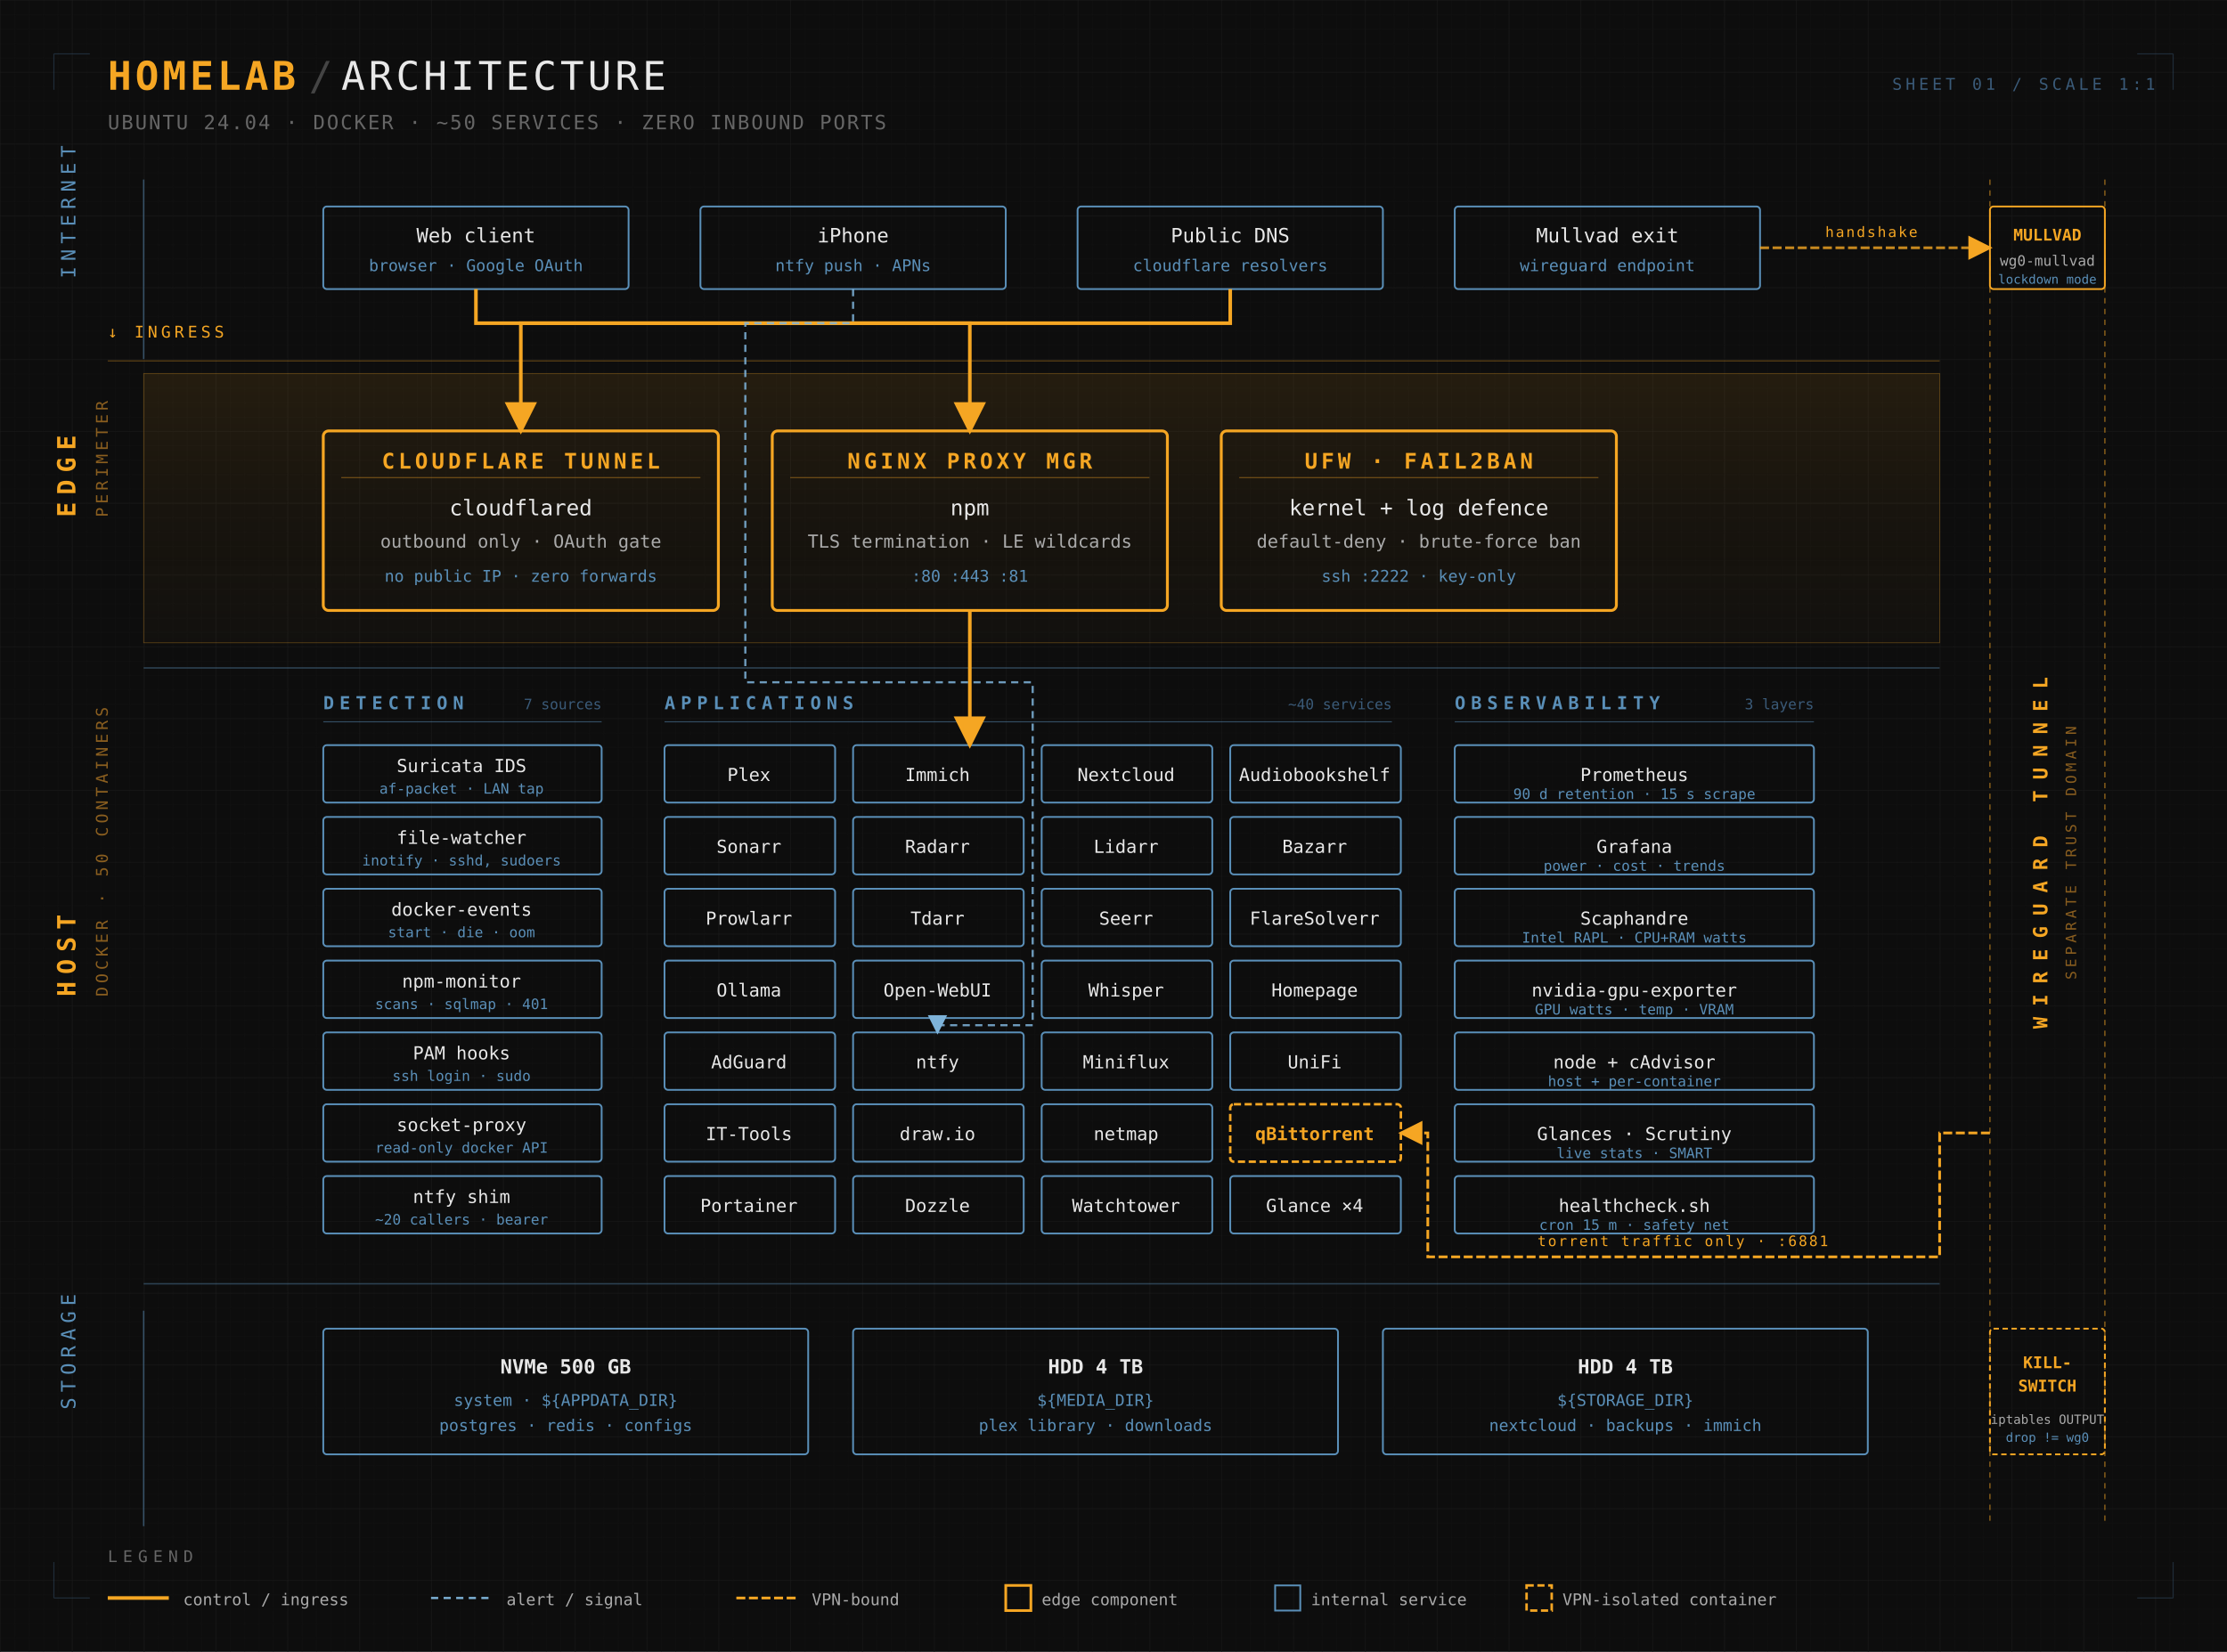
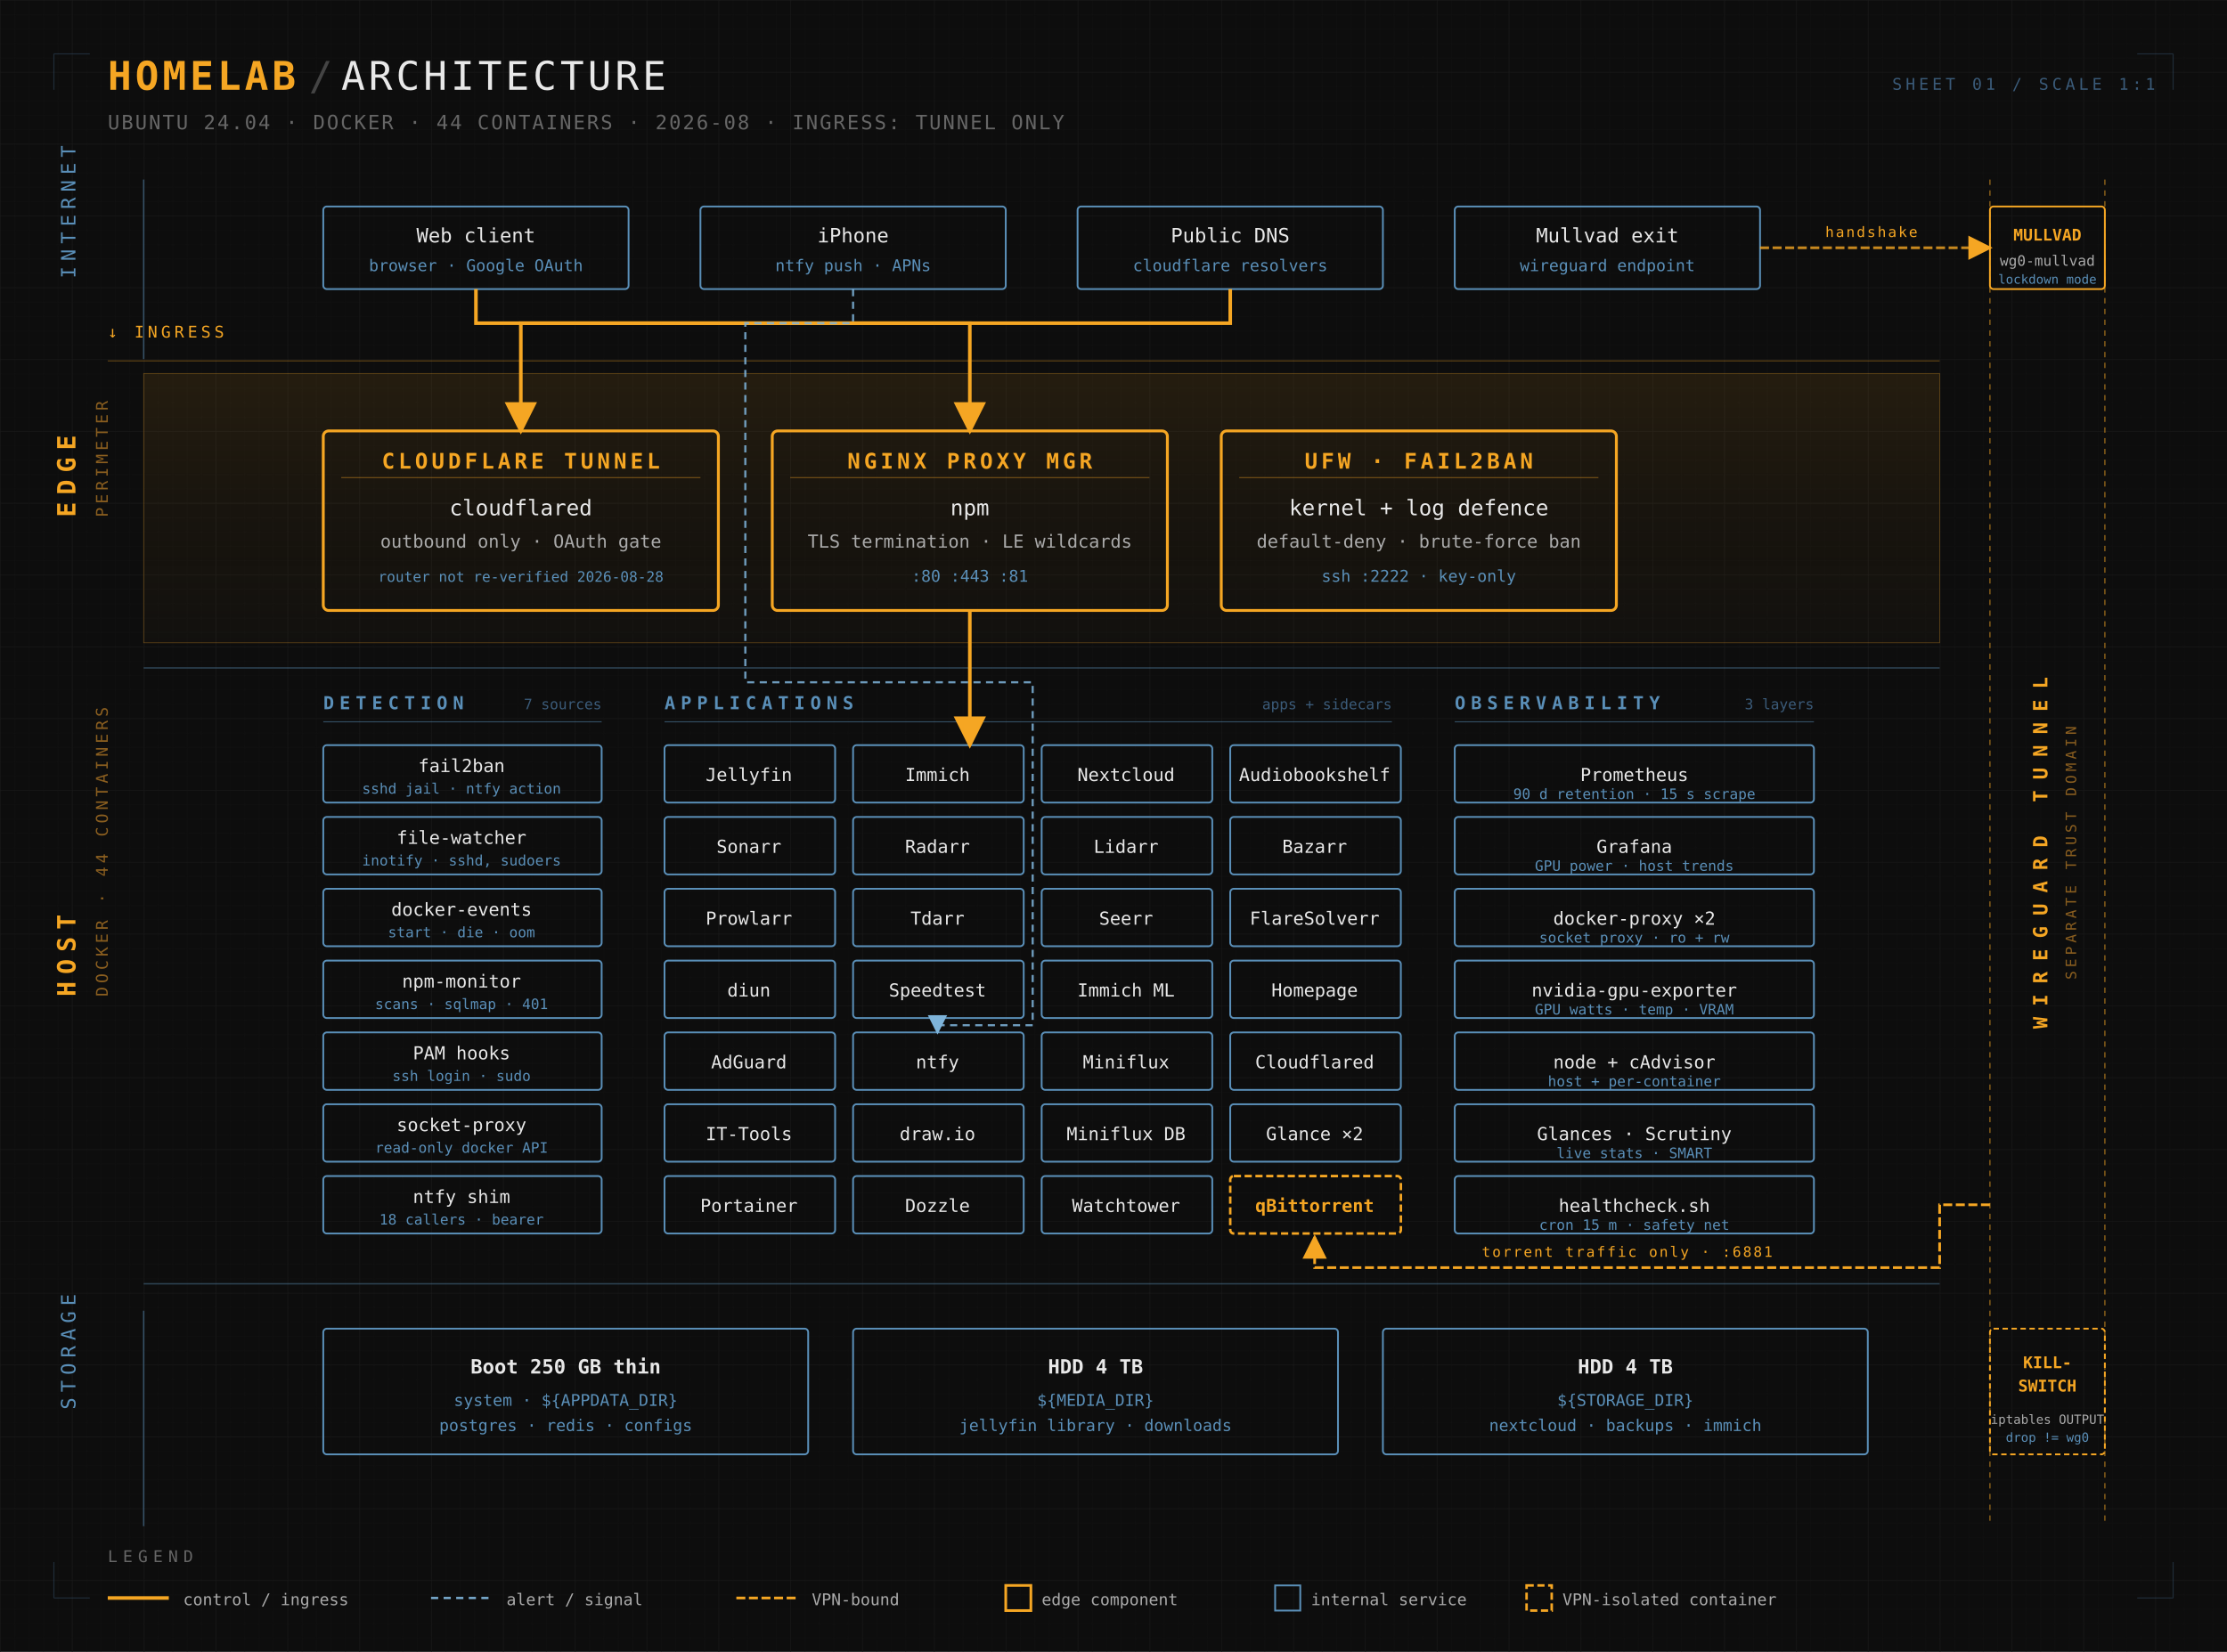
<svg xmlns="http://www.w3.org/2000/svg" viewBox="0 0 1240 920" font-family="'Cascadia Mono','Cascadia Code','JetBrains Mono','SF Mono',Menlo,monospace">
  <defs>
    <pattern id="grid" width="40" height="40" patternUnits="userSpaceOnUse">
      <path d="M 40 0 L 0 0 0 40" fill="none" stroke="#1a1a1a" stroke-width="0.5" />
    </pattern>
    <pattern id="gridFine" width="8" height="8" patternUnits="userSpaceOnUse">
      <path d="M 8 0 L 0 0 0 8" fill="none" stroke="#141414" stroke-width="0.3" />
    </pattern>
    <linearGradient id="edgeBand" x1="0" y1="0" x2="0" y2="1">
      <stop offset="0%" stop-color="#f5a623" stop-opacity="0.10" />
      <stop offset="50%" stop-color="#f5a623" stop-opacity="0.05" />
      <stop offset="100%" stop-color="#f5a623" stop-opacity="0.02" />
    </linearGradient>
    <linearGradient id="edgeRule" x1="0" y1="0" x2="1" y2="0">
      <stop offset="0%" stop-color="#f5a623" stop-opacity="0.2" />
      <stop offset="10%" stop-color="#f5a623" stop-opacity="1.0" />
      <stop offset="90%" stop-color="#f5a623" stop-opacity="1.0" />
      <stop offset="100%" stop-color="#f5a623" stop-opacity="0.2" />
    </linearGradient>
    <marker id="arrowAmber" markerWidth="9" markerHeight="9" refX="8" refY="4.5" orient="auto">
      <path d="M0,0 L9,4.5 L0,9 z" fill="#f5a623" />
    </marker>
    <marker id="arrowBlue" markerWidth="9" markerHeight="9" refX="8" refY="4.5" orient="auto">
      <path d="M0,0 L9,4.5 L0,9 z" fill="#7eb3d9" />
    </marker>
    <marker id="arrowDim" markerWidth="9" markerHeight="9" refX="8" refY="4.5" orient="auto">
      <path d="M0,0 L9,4.5 L0,9 z" fill="#3a5a78" />
    </marker>
  </defs>
  <rect width="1240" height="920" fill="#0d0d0d" />
  <rect width="1240" height="920" fill="url(#gridFine)" />
  <rect width="1240" height="920" fill="url(#grid)" />
  <text x="60" y="50" font-size="22" fill="#f5a623" font-weight="700" letter-spacing="2">HOMELAB</text>
  <text x="172" y="50" font-size="22" fill="#444" font-weight="300">/</text>
  <text x="190" y="50" font-size="22" fill="#e8e8e8" font-weight="300" letter-spacing="2">ARCHITECTURE</text>
-   <text x="60" y="72" font-size="11" fill="#666" letter-spacing="1">UBUNTU 24.04 · DOCKER · ~50 SERVICES · ZERO INBOUND PORTS</text>
+   <text x="60" y="72" font-size="11" fill="#666" letter-spacing="1">UBUNTU 24.04 · DOCKER · 44 CONTAINERS · 2026-08 · INGRESS: TUNNEL ONLY</text>
  <g stroke="#3a5a78" stroke-width="0.6" fill="none" stroke-opacity="0.4">
    <path d="M 30 30 L 30 50 M 30 30 L 50 30" />
    <path d="M 1210 30 L 1210 50 M 1210 30 L 1190 30" />
    <path d="M 30 890 L 30 870 M 30 890 L 50 890" />
    <path d="M 1210 890 L 1210 870 M 1210 890 L 1190 890" />
  </g>
  <text x="1200" y="50" font-size="9" fill="#3a5a78" text-anchor="end" letter-spacing="2">SHEET 01 / SCALE 1:1</text>
  <text x="42" y="155" font-size="11" fill="#5a8fb8" letter-spacing="3" transform="rotate(-90,42,155)">INTERNET</text>
  <line x1="80" y1="100" x2="80" y2="200" stroke="#5a8fb8" stroke-width="0.8" stroke-opacity="0.5" />
  <g stroke="#5a8fb8" stroke-width="1" fill="none">
    <rect x="180" y="115" width="170" height="46" rx="2" />
    <rect x="390" y="115" width="170" height="46" rx="2" />
    <rect x="600" y="115" width="170" height="46" rx="2" />
    <rect x="810" y="115" width="170" height="46" rx="2" />
  </g>
  <g font-size="11" fill="#e8e8e8" text-anchor="middle">
    <text x="265" y="135">Web client</text>
    <text x="265" y="151" font-size="9" fill="#5a8fb8">browser · Google OAuth</text>
    <text x="475" y="135">iPhone</text>
    <text x="475" y="151" font-size="9" fill="#5a8fb8">ntfy push · APNs</text>
    <text x="685" y="135">Public DNS</text>
    <text x="685" y="151" font-size="9" fill="#5a8fb8">cloudflare resolvers</text>
    <text x="895" y="135">Mullvad exit</text>
    <text x="895" y="151" font-size="9" fill="#5a8fb8">wireguard endpoint</text>
  </g>
  <line x1="60" y1="195" x2="1080" y2="195" stroke="url(#edgeRule)" stroke-width="3" />
  <line x1="60" y1="201" x2="1080" y2="201" stroke="#f5a623" stroke-width="0.6" stroke-opacity="0.35" />
  <text x="60" y="188" font-size="9" fill="#f5a623" letter-spacing="2">↓ INGRESS</text>
  <rect x="80" y="208" width="1000" height="150" fill="url(#edgeBand)" />
  <rect x="80" y="208" width="1000" height="150" fill="none" stroke="#f5a623" stroke-width="0.4" stroke-opacity="0.35" />
  <text x="42" y="288" font-size="14" fill="#f5a623" letter-spacing="4" font-weight="700" transform="rotate(-90,42,288)">EDGE</text>
  <text x="60" y="288" font-size="9" fill="#8a5e1f" letter-spacing="2" transform="rotate(-90,60,288)">PERIMETER</text>
  <g stroke="#f5a623" stroke-width="1.6" fill="none">
    <rect x="180" y="240" width="220" height="100" rx="3" />
    <rect x="430" y="240" width="220" height="100" rx="3" />
    <rect x="680" y="240" width="220" height="100" rx="3" />
  </g>
  <g stroke="#f5a623" stroke-width="0.6" stroke-opacity="0.4">
    <line x1="190" y1="266" x2="390" y2="266" />
    <line x1="440" y1="266" x2="640" y2="266" />
    <line x1="690" y1="266" x2="890" y2="266" />
  </g>
  <g font-size="12" fill="#e8e8e8" text-anchor="middle">
    <text x="290" y="261" fill="#f5a623" font-weight="600" letter-spacing="2">CLOUDFLARE TUNNEL</text>
    <text x="290" y="287">cloudflared</text>
    <text x="290" y="305" font-size="10" fill="#aaa">outbound only · OAuth gate</text>
-     <text x="290" y="324" font-size="9" fill="#5a8fb8">no public IP · zero forwards</text>
+     <text x="290" y="324" font-size="8" fill="#5a8fb8">router not re-verified 2026-08-28</text>
    <text x="540" y="261" fill="#f5a623" font-weight="600" letter-spacing="2">NGINX PROXY MGR</text>
    <text x="540" y="287">npm</text>
    <text x="540" y="305" font-size="10" fill="#aaa">TLS termination · LE wildcards</text>
    <text x="540" y="324" font-size="9" fill="#5a8fb8">:80 :443 :81</text>
    <text x="790" y="261" fill="#f5a623" font-weight="600" letter-spacing="2">UFW · FAIL2BAN</text>
    <text x="790" y="287">kernel + log defence</text>
    <text x="790" y="305" font-size="10" fill="#aaa">default-deny · brute-force ban</text>
    <text x="790" y="324" font-size="9" fill="#5a8fb8">ssh :2222 · key-only</text>
  </g>
  <line x1="80" y1="372" x2="1080" y2="372" stroke="#5a8fb8" stroke-width="0.8" stroke-opacity="0.4" />
  <text x="42" y="555" font-size="14" fill="#f5a623" letter-spacing="4" font-weight="700" transform="rotate(-90,42,555)">HOST</text>
-   <text x="60" y="555" font-size="9" fill="#8a5e1f" letter-spacing="2" transform="rotate(-90,60,555)">DOCKER · 50 CONTAINERS</text>
+   <text x="60" y="555" font-size="9" fill="#8a5e1f" letter-spacing="2" transform="rotate(-90,60,555)">DOCKER · 44 CONTAINERS</text>
  <text x="180" y="395" font-size="10" fill="#5a8fb8" letter-spacing="3" font-weight="600">DETECTION</text>
  <line x1="180" y1="402" x2="335" y2="402" stroke="#5a8fb8" stroke-width="0.6" stroke-opacity="0.5" />
  <text x="335" y="395" font-size="8" fill="#3a5a78" text-anchor="end">7 sources</text>
  <g stroke="#5a8fb8" stroke-width="1" fill="none">
    <rect x="180" y="415" width="155" height="32" rx="2" />
    <rect x="180" y="455" width="155" height="32" rx="2" />
    <rect x="180" y="495" width="155" height="32" rx="2" />
    <rect x="180" y="535" width="155" height="32" rx="2" />
    <rect x="180" y="575" width="155" height="32" rx="2" />
    <rect x="180" y="615" width="155" height="32" rx="2" />
    <rect x="180" y="655" width="155" height="32" rx="2" />
  </g>
  <g font-size="10" fill="#e8e8e8" text-anchor="middle">
-     <text x="257" y="430">Suricata IDS</text>
-     <text x="257" y="442" font-size="8" fill="#5a8fb8">af-packet · LAN tap</text>
+     <text x="257" y="430">fail2ban</text>
+     <text x="257" y="442" font-size="8" fill="#5a8fb8">sshd jail · ntfy action</text>
    <text x="257" y="470">file-watcher</text>
    <text x="257" y="482" font-size="8" fill="#5a8fb8">inotify · sshd, sudoers</text>
    <text x="257" y="510">docker-events</text>
    <text x="257" y="522" font-size="8" fill="#5a8fb8">start · die · oom</text>
    <text x="257" y="550">npm-monitor</text>
    <text x="257" y="562" font-size="8" fill="#5a8fb8">scans · sqlmap · 401</text>
    <text x="257" y="590">PAM hooks</text>
    <text x="257" y="602" font-size="8" fill="#5a8fb8">ssh login · sudo</text>
    <text x="257" y="630">socket-proxy</text>
    <text x="257" y="642" font-size="8" fill="#5a8fb8">read-only docker API</text>
    <text x="257" y="670">ntfy shim</text>
-     <text x="257" y="682" font-size="8" fill="#5a8fb8">~20 callers · bearer</text>
+     <text x="257" y="682" font-size="8" fill="#5a8fb8">18 callers · bearer</text>
  </g>
  <text x="370" y="395" font-size="10" fill="#5a8fb8" letter-spacing="3" font-weight="600">APPLICATIONS</text>
  <line x1="370" y1="402" x2="775" y2="402" stroke="#5a8fb8" stroke-width="0.6" stroke-opacity="0.5" />
-   <text x="775" y="395" font-size="8" fill="#3a5a78" text-anchor="end">~40 services</text>
+   <text x="775" y="395" font-size="8" fill="#3a5a78" text-anchor="end">apps + sidecars</text>
  <g stroke="#5a8fb8" stroke-width="1" fill="none">
    <rect x="370" y="415" width="95" height="32" rx="2" />
    <rect x="475" y="415" width="95" height="32" rx="2" />
    <rect x="580" y="415" width="95" height="32" rx="2" />
    <rect x="685" y="415" width="95" height="32" rx="2" />
    <rect x="370" y="455" width="95" height="32" rx="2" />
    <rect x="475" y="455" width="95" height="32" rx="2" />
    <rect x="580" y="455" width="95" height="32" rx="2" />
    <rect x="685" y="455" width="95" height="32" rx="2" />
    <rect x="370" y="495" width="95" height="32" rx="2" />
    <rect x="475" y="495" width="95" height="32" rx="2" />
    <rect x="580" y="495" width="95" height="32" rx="2" />
    <rect x="685" y="495" width="95" height="32" rx="2" />
    <rect x="370" y="535" width="95" height="32" rx="2" />
    <rect x="475" y="535" width="95" height="32" rx="2" />
    <rect x="580" y="535" width="95" height="32" rx="2" />
    <rect x="685" y="535" width="95" height="32" rx="2" />
    <rect x="370" y="575" width="95" height="32" rx="2" />
    <rect x="475" y="575" width="95" height="32" rx="2" />
    <rect x="580" y="575" width="95" height="32" rx="2" />
    <rect x="685" y="575" width="95" height="32" rx="2" />
    <rect x="370" y="615" width="95" height="32" rx="2" />
    <rect x="475" y="615" width="95" height="32" rx="2" />
    <rect x="580" y="615" width="95" height="32" rx="2" />
    <rect x="370" y="655" width="95" height="32" rx="2" />
    <rect x="475" y="655" width="95" height="32" rx="2" />
    <rect x="580" y="655" width="95" height="32" rx="2" />
-     <rect x="685" y="655" width="95" height="32" rx="2" />
-   </g>
-   <rect x="685" y="615" width="95" height="32" rx="2" fill="none" stroke="#f5a623" stroke-width="1.4" stroke-dasharray="4,2" />
+     <rect x="685" y="615" width="95" height="32" rx="2" />
+   </g>
+   <rect x="685" y="655" width="95" height="32" rx="2" fill="none" stroke="#f5a623" stroke-width="1.4" stroke-dasharray="4,2" />
  <g font-size="10" fill="#e8e8e8" text-anchor="middle">
-     <text x="417" y="435">Plex</text>
+     <text x="417" y="435">Jellyfin</text>
    <text x="522" y="435">Immich</text>
    <text x="627" y="435">Nextcloud</text>
    <text x="732" y="435">Audiobookshelf</text>
    <text x="417" y="475">Sonarr</text>
    <text x="522" y="475">Radarr</text>
    <text x="627" y="475">Lidarr</text>
    <text x="732" y="475">Bazarr</text>
    <text x="417" y="515">Prowlarr</text>
    <text x="522" y="515">Tdarr</text>
    <text x="627" y="515">Seerr</text>
    <text x="732" y="515">FlareSolverr</text>
-     <text x="417" y="555">Ollama</text>
-     <text x="522" y="555">Open-WebUI</text>
-     <text x="627" y="555">Whisper</text>
+     <text x="417" y="555">diun</text>
+     <text x="522" y="555">Speedtest</text>
+     <text x="627" y="555">Immich ML</text>
    <text x="732" y="555">Homepage</text>
    <text x="417" y="595">AdGuard</text>
    <text x="522" y="595">ntfy</text>
    <text x="627" y="595">Miniflux</text>
-     <text x="732" y="595">UniFi</text>
+     <text x="732" y="595">Cloudflared</text>
    <text x="417" y="635">IT-Tools</text>
    <text x="522" y="635">draw.io</text>
-     <text x="627" y="635">netmap</text>
-     <text x="732" y="635" fill="#f5a623" font-weight="600">qBittorrent</text>
+     <text x="627" y="635">Miniflux DB</text>
+     <text x="732" y="635">Glance ×2</text>
    <text x="417" y="675">Portainer</text>
    <text x="522" y="675">Dozzle</text>
    <text x="627" y="675">Watchtower</text>
-     <text x="732" y="675">Glance ×4</text>
+     <text x="732" y="675" fill="#f5a623" font-weight="600">qBittorrent</text>
  </g>
  <text x="810" y="395" font-size="10" fill="#5a8fb8" letter-spacing="3" font-weight="600">OBSERVABILITY</text>
  <line x1="810" y1="402" x2="1010" y2="402" stroke="#5a8fb8" stroke-width="0.6" stroke-opacity="0.5" />
  <text x="1010" y="395" font-size="8" fill="#3a5a78" text-anchor="end">3 layers</text>
  <g stroke="#5a8fb8" stroke-width="1" fill="none">
    <rect x="810" y="415" width="200" height="32" rx="2" />
    <rect x="810" y="455" width="200" height="32" rx="2" />
    <rect x="810" y="495" width="200" height="32" rx="2" />
    <rect x="810" y="535" width="200" height="32" rx="2" />
    <rect x="810" y="575" width="200" height="32" rx="2" />
    <rect x="810" y="615" width="200" height="32" rx="2" />
    <rect x="810" y="655" width="200" height="32" rx="2" />
  </g>
  <g font-size="10" fill="#e8e8e8" text-anchor="middle">
    <text x="910" y="435">Prometheus</text>
    <text x="910" y="445" font-size="8" fill="#5a8fb8">90 d retention · 15 s scrape</text>
    <text x="910" y="475">Grafana</text>
-     <text x="910" y="485" font-size="8" fill="#5a8fb8">power · cost · trends</text>
-     <text x="910" y="515">Scaphandre</text>
-     <text x="910" y="525" font-size="8" fill="#5a8fb8">Intel RAPL · CPU+RAM watts</text>
+     <text x="910" y="485" font-size="8" fill="#5a8fb8">GPU power · host trends</text>
+     <text x="910" y="515">docker-proxy ×2</text>
+     <text x="910" y="525" font-size="8" fill="#5a8fb8">socket proxy · ro + rw</text>
    <text x="910" y="555">nvidia-gpu-exporter</text>
    <text x="910" y="565" font-size="8" fill="#5a8fb8">GPU watts · temp · VRAM</text>
    <text x="910" y="595">node + cAdvisor</text>
    <text x="910" y="605" font-size="8" fill="#5a8fb8">host + per-container</text>
    <text x="910" y="635">Glances · Scrutiny</text>
    <text x="910" y="645" font-size="8" fill="#5a8fb8">live stats · SMART</text>
    <text x="910" y="675">healthcheck.sh</text>
    <text x="910" y="685" font-size="8" fill="#5a8fb8">cron 15 m · safety net</text>
  </g>
  <line x1="80" y1="715" x2="1080" y2="715" stroke="#5a8fb8" stroke-width="0.8" stroke-opacity="0.4" />
  <text x="42" y="785" font-size="11" fill="#5a8fb8" letter-spacing="3" transform="rotate(-90,42,785)">STORAGE</text>
  <line x1="80" y1="730" x2="80" y2="850" stroke="#5a8fb8" stroke-width="0.8" stroke-opacity="0.5" />
  <g stroke="#5a8fb8" stroke-width="1" fill="none">
    <rect x="180" y="740" width="270" height="70" rx="2" />
    <rect x="475" y="740" width="270" height="70" rx="2" />
    <rect x="770" y="740" width="270" height="70" rx="2" />
  </g>
  <g font-size="11" fill="#e8e8e8" text-anchor="middle">
-     <text x="315" y="765" font-weight="600">NVMe 500 GB</text>
+     <text x="315" y="765" font-weight="600">Boot 250 GB thin</text>
    <text x="315" y="783" font-size="9" fill="#5a8fb8">system · ${APPDATA_DIR}</text>
    <text x="315" y="797" font-size="9" fill="#5a8fb8">postgres · redis · configs</text>
    <text x="610" y="765" font-weight="600">HDD 4 TB</text>
    <text x="610" y="783" font-size="9" fill="#5a8fb8">${MEDIA_DIR}</text>
-     <text x="610" y="797" font-size="9" fill="#5a8fb8">plex library · downloads</text>
+     <text x="610" y="797" font-size="9" fill="#5a8fb8">jellyfin library · downloads</text>
    <text x="905" y="765" font-weight="600">HDD 4 TB</text>
    <text x="905" y="783" font-size="9" fill="#5a8fb8">${STORAGE_DIR}</text>
    <text x="905" y="797" font-size="9" fill="#5a8fb8">nextcloud · backups · immich</text>
  </g>
  <g id="vpn">
    <line x1="1108" y1="100" x2="1108" y2="850" stroke="#f5a623" stroke-width="0.7" stroke-dasharray="3,3" stroke-opacity="0.55" />
    <line x1="1172" y1="100" x2="1172" y2="850" stroke="#f5a623" stroke-width="0.7" stroke-dasharray="3,3" stroke-opacity="0.55" />
    <text x="1140" y="475" font-size="11" fill="#f5a623" letter-spacing="6" font-weight="700" text-anchor="middle" transform="rotate(-90,1140,475)">WIREGUARD TUNNEL</text>
    <text x="1156" y="475" font-size="8" fill="#8a5e1f" letter-spacing="2" text-anchor="middle" transform="rotate(-90,1156,475)">SEPARATE TRUST DOMAIN</text>
    <rect x="1108" y="115" width="64" height="46" rx="2" fill="none" stroke="#f5a623" stroke-width="1" />
    <text x="1140" y="134" font-size="9" fill="#f5a623" text-anchor="middle" font-weight="600">MULLVAD</text>
    <text x="1140" y="148" font-size="8" fill="#aaa" text-anchor="middle">wg0-mullvad</text>
    <text x="1140" y="158" font-size="7" fill="#5a8fb8" text-anchor="middle">lockdown mode</text>
    <rect x="1108" y="740" width="64" height="70" rx="2" fill="none" stroke="#f5a623" stroke-width="1" stroke-dasharray="3,2" />
    <text x="1140" y="762" font-size="9" fill="#f5a623" text-anchor="middle" font-weight="600">KILL-</text>
    <text x="1140" y="775" font-size="9" fill="#f5a623" text-anchor="middle" font-weight="600">SWITCH</text>
    <text x="1140" y="793" font-size="7" fill="#aaa" text-anchor="middle">iptables OUTPUT</text>
    <text x="1140" y="803" font-size="7" fill="#5a8fb8" text-anchor="middle">drop != wg0</text>
  </g>
  <g stroke="#f5a623" stroke-width="2" fill="none">
    <path d="M 265 161 L 265 180 L 540 180 L 540 240" marker-end="url(#arrowAmber)" />
    <path d="M 685 161 L 685 180 L 290 180 L 290 240" marker-end="url(#arrowAmber)" />
    <path d="M 540 340 L 540 372 L 540 415" marker-end="url(#arrowAmber)" />
  </g>
  <g stroke="#7eb3d9" stroke-width="1.2" stroke-dasharray="4,3" fill="none">
    <path d="M 475 161 L 475 180 L 415 180 L 415 380 L 575 380 L 575 571 L 522 571 L 522 575" marker-end="url(#arrowBlue)" stroke-opacity="0.85" />
  </g>
  <g stroke="#f5a623" stroke-width="1.5" stroke-dasharray="5,2" fill="none">
    <path d="M 980 138 L 1108 138" marker-end="url(#arrowAmber)" stroke-opacity="0.8" />
-     <path d="M 1108 631 L 1080 631 L 1080 700 L 795 700 L 795 631 L 780 631" marker-end="url(#arrowAmber)" />
-   </g>
-   <text x="937" y="694" font-size="8" fill="#f5a623" text-anchor="middle" letter-spacing="1">torrent traffic only · :6881</text>
+     <path d="M 1108 671 L 1080 671 L 1080 706 L 732 706 L 732 689" marker-end="url(#arrowAmber)" />
+   </g>
+   <text x="906" y="700" font-size="8" fill="#f5a623" text-anchor="middle" letter-spacing="1">torrent traffic only · :6881</text>
  <text x="1042" y="132" font-size="8" fill="#f5a623" text-anchor="middle" letter-spacing="1">handshake</text>
  <g id="legend" transform="translate(60, 870)">
    <text x="0" y="0" font-size="9" fill="#666" letter-spacing="3">LEGEND</text>
    <line x1="0" y1="20" x2="34" y2="20" stroke="#f5a623" stroke-width="2" />
    <text x="42" y="24" font-size="9" fill="#aaa">control / ingress</text>
    <line x1="180" y1="20" x2="214" y2="20" stroke="#7eb3d9" stroke-width="1.2" stroke-dasharray="4,3" />
    <text x="222" y="24" font-size="9" fill="#aaa">alert / signal</text>
    <line x1="350" y1="20" x2="384" y2="20" stroke="#f5a623" stroke-width="1.5" stroke-dasharray="5,2" />
    <text x="392" y="24" font-size="9" fill="#aaa">VPN-bound</text>
    <rect x="500" y="13" width="14" height="14" fill="none" stroke="#f5a623" stroke-width="1.5" />
    <text x="520" y="24" font-size="9" fill="#aaa">edge component</text>
    <rect x="650" y="13" width="14" height="14" fill="none" stroke="#5a8fb8" stroke-width="1" />
    <text x="670" y="24" font-size="9" fill="#aaa">internal service</text>
    <rect x="790" y="13" width="14" height="14" fill="none" stroke="#f5a623" stroke-width="1.4" stroke-dasharray="4,2" />
    <text x="810" y="24" font-size="9" fill="#aaa">VPN-isolated container</text>
  </g>
</svg>
